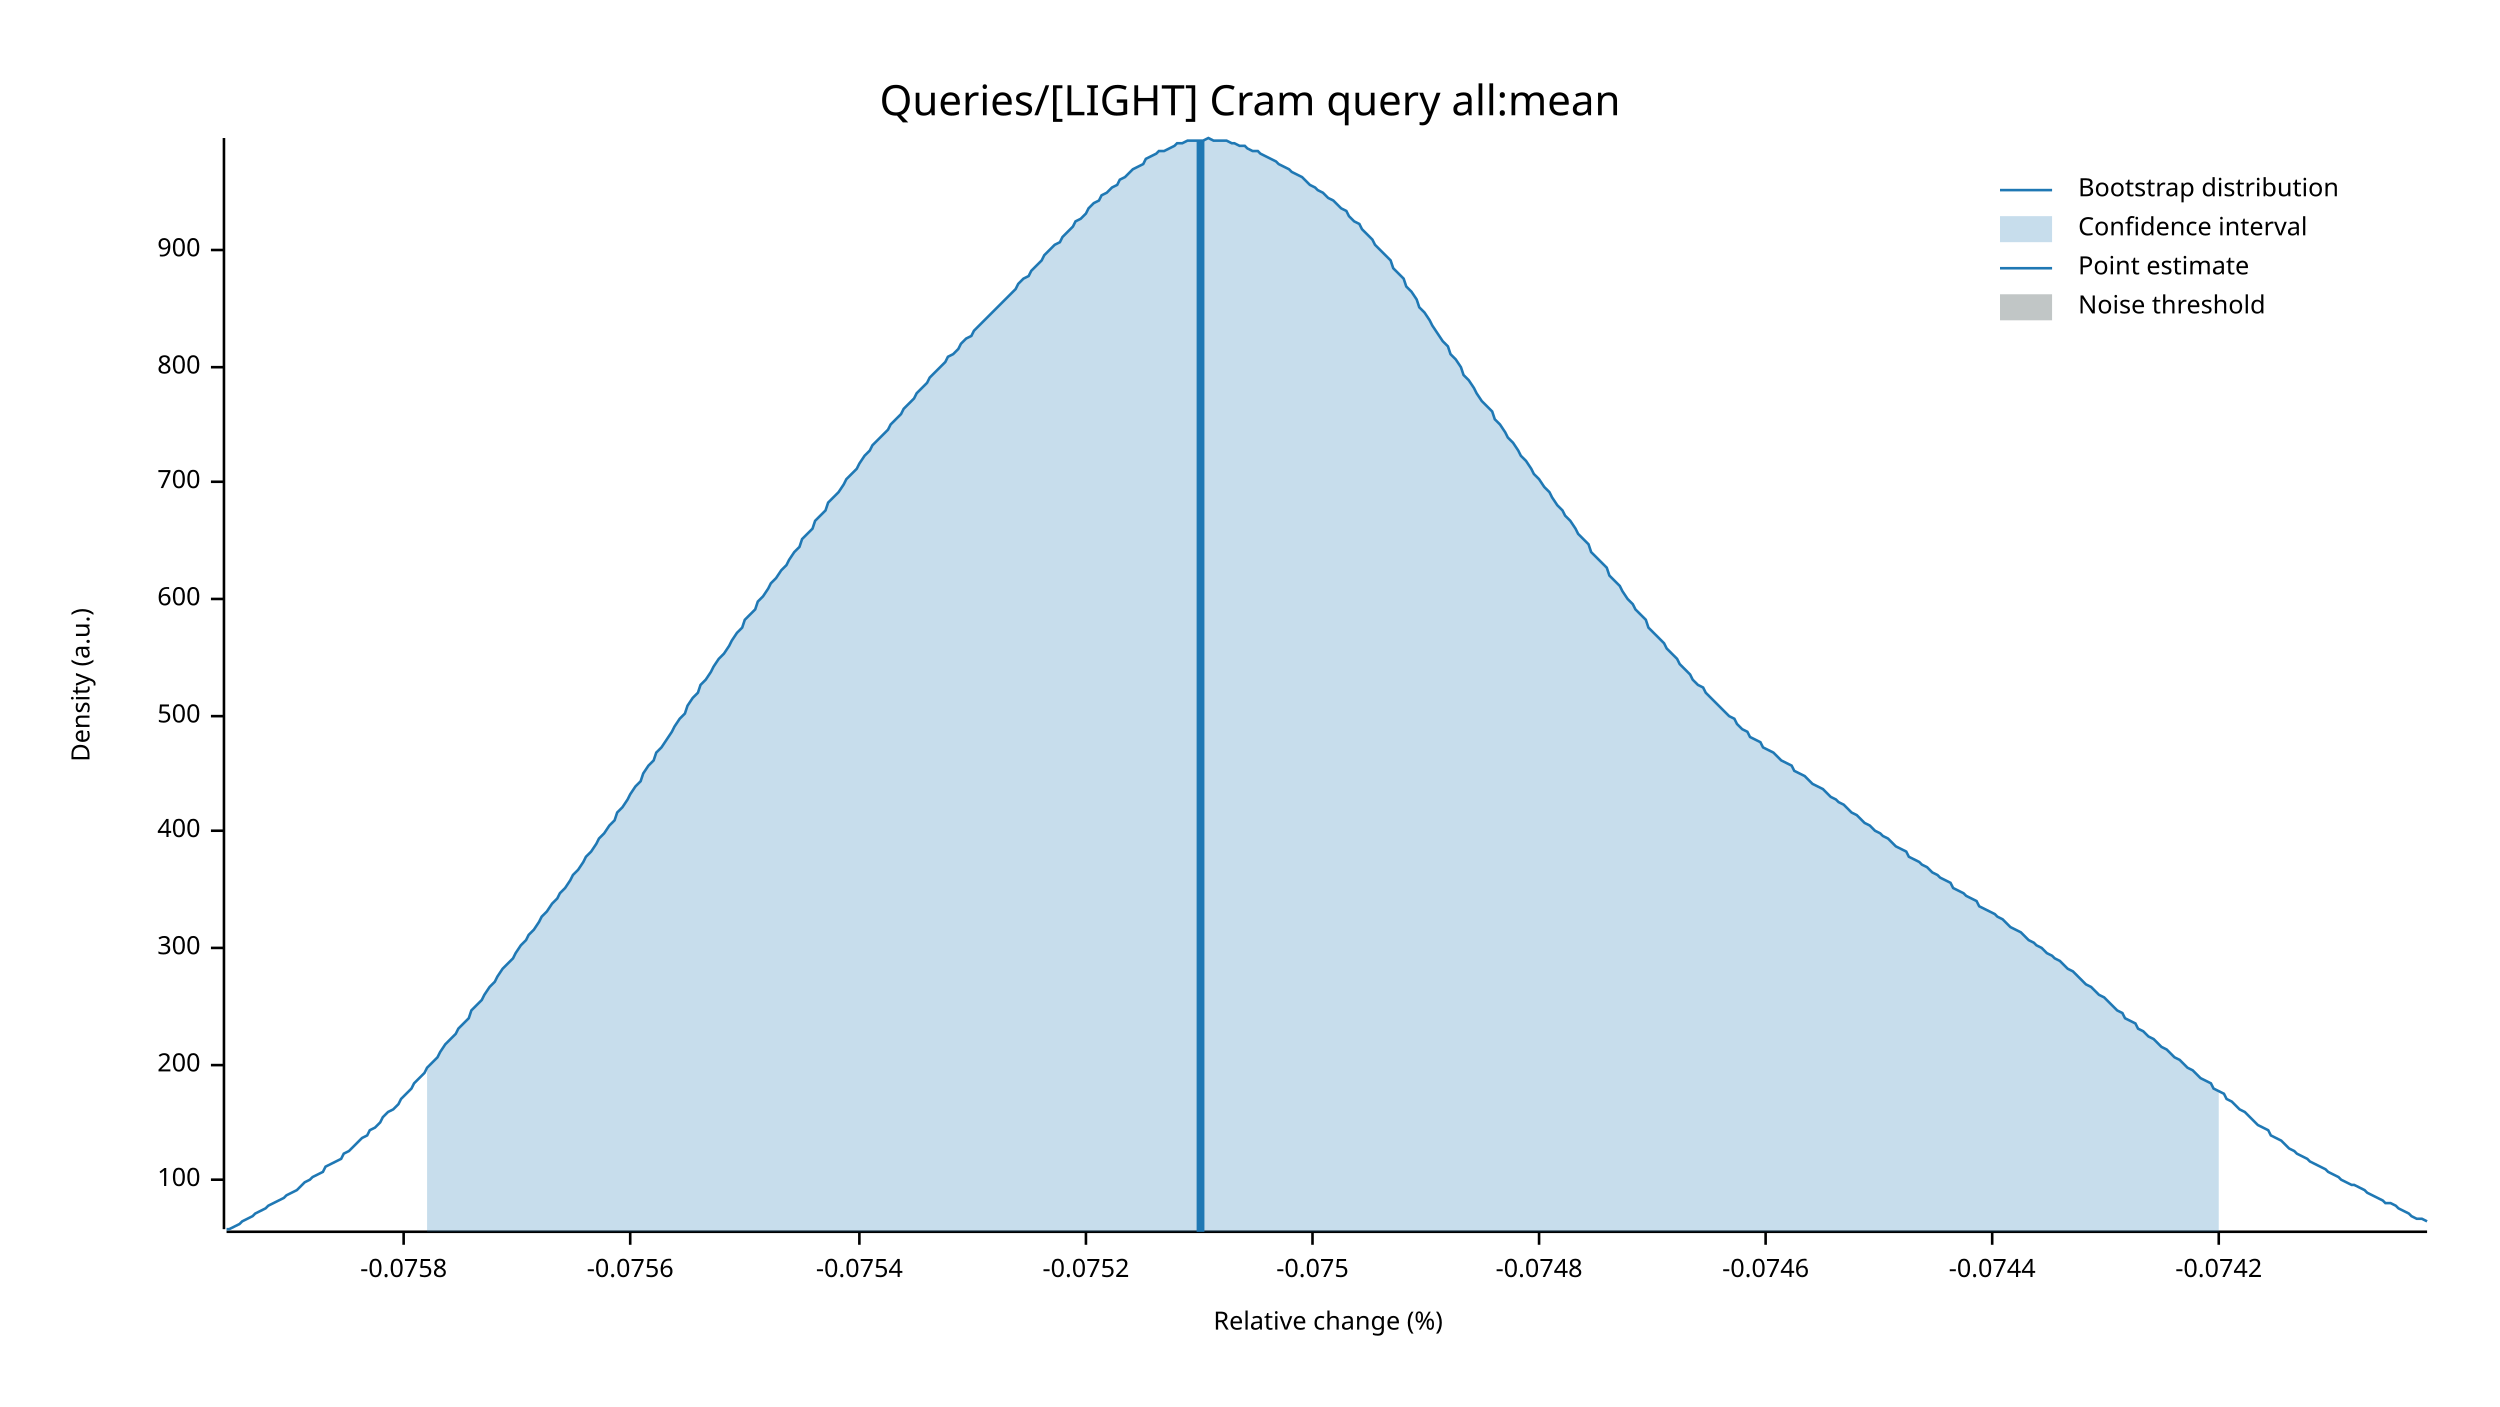
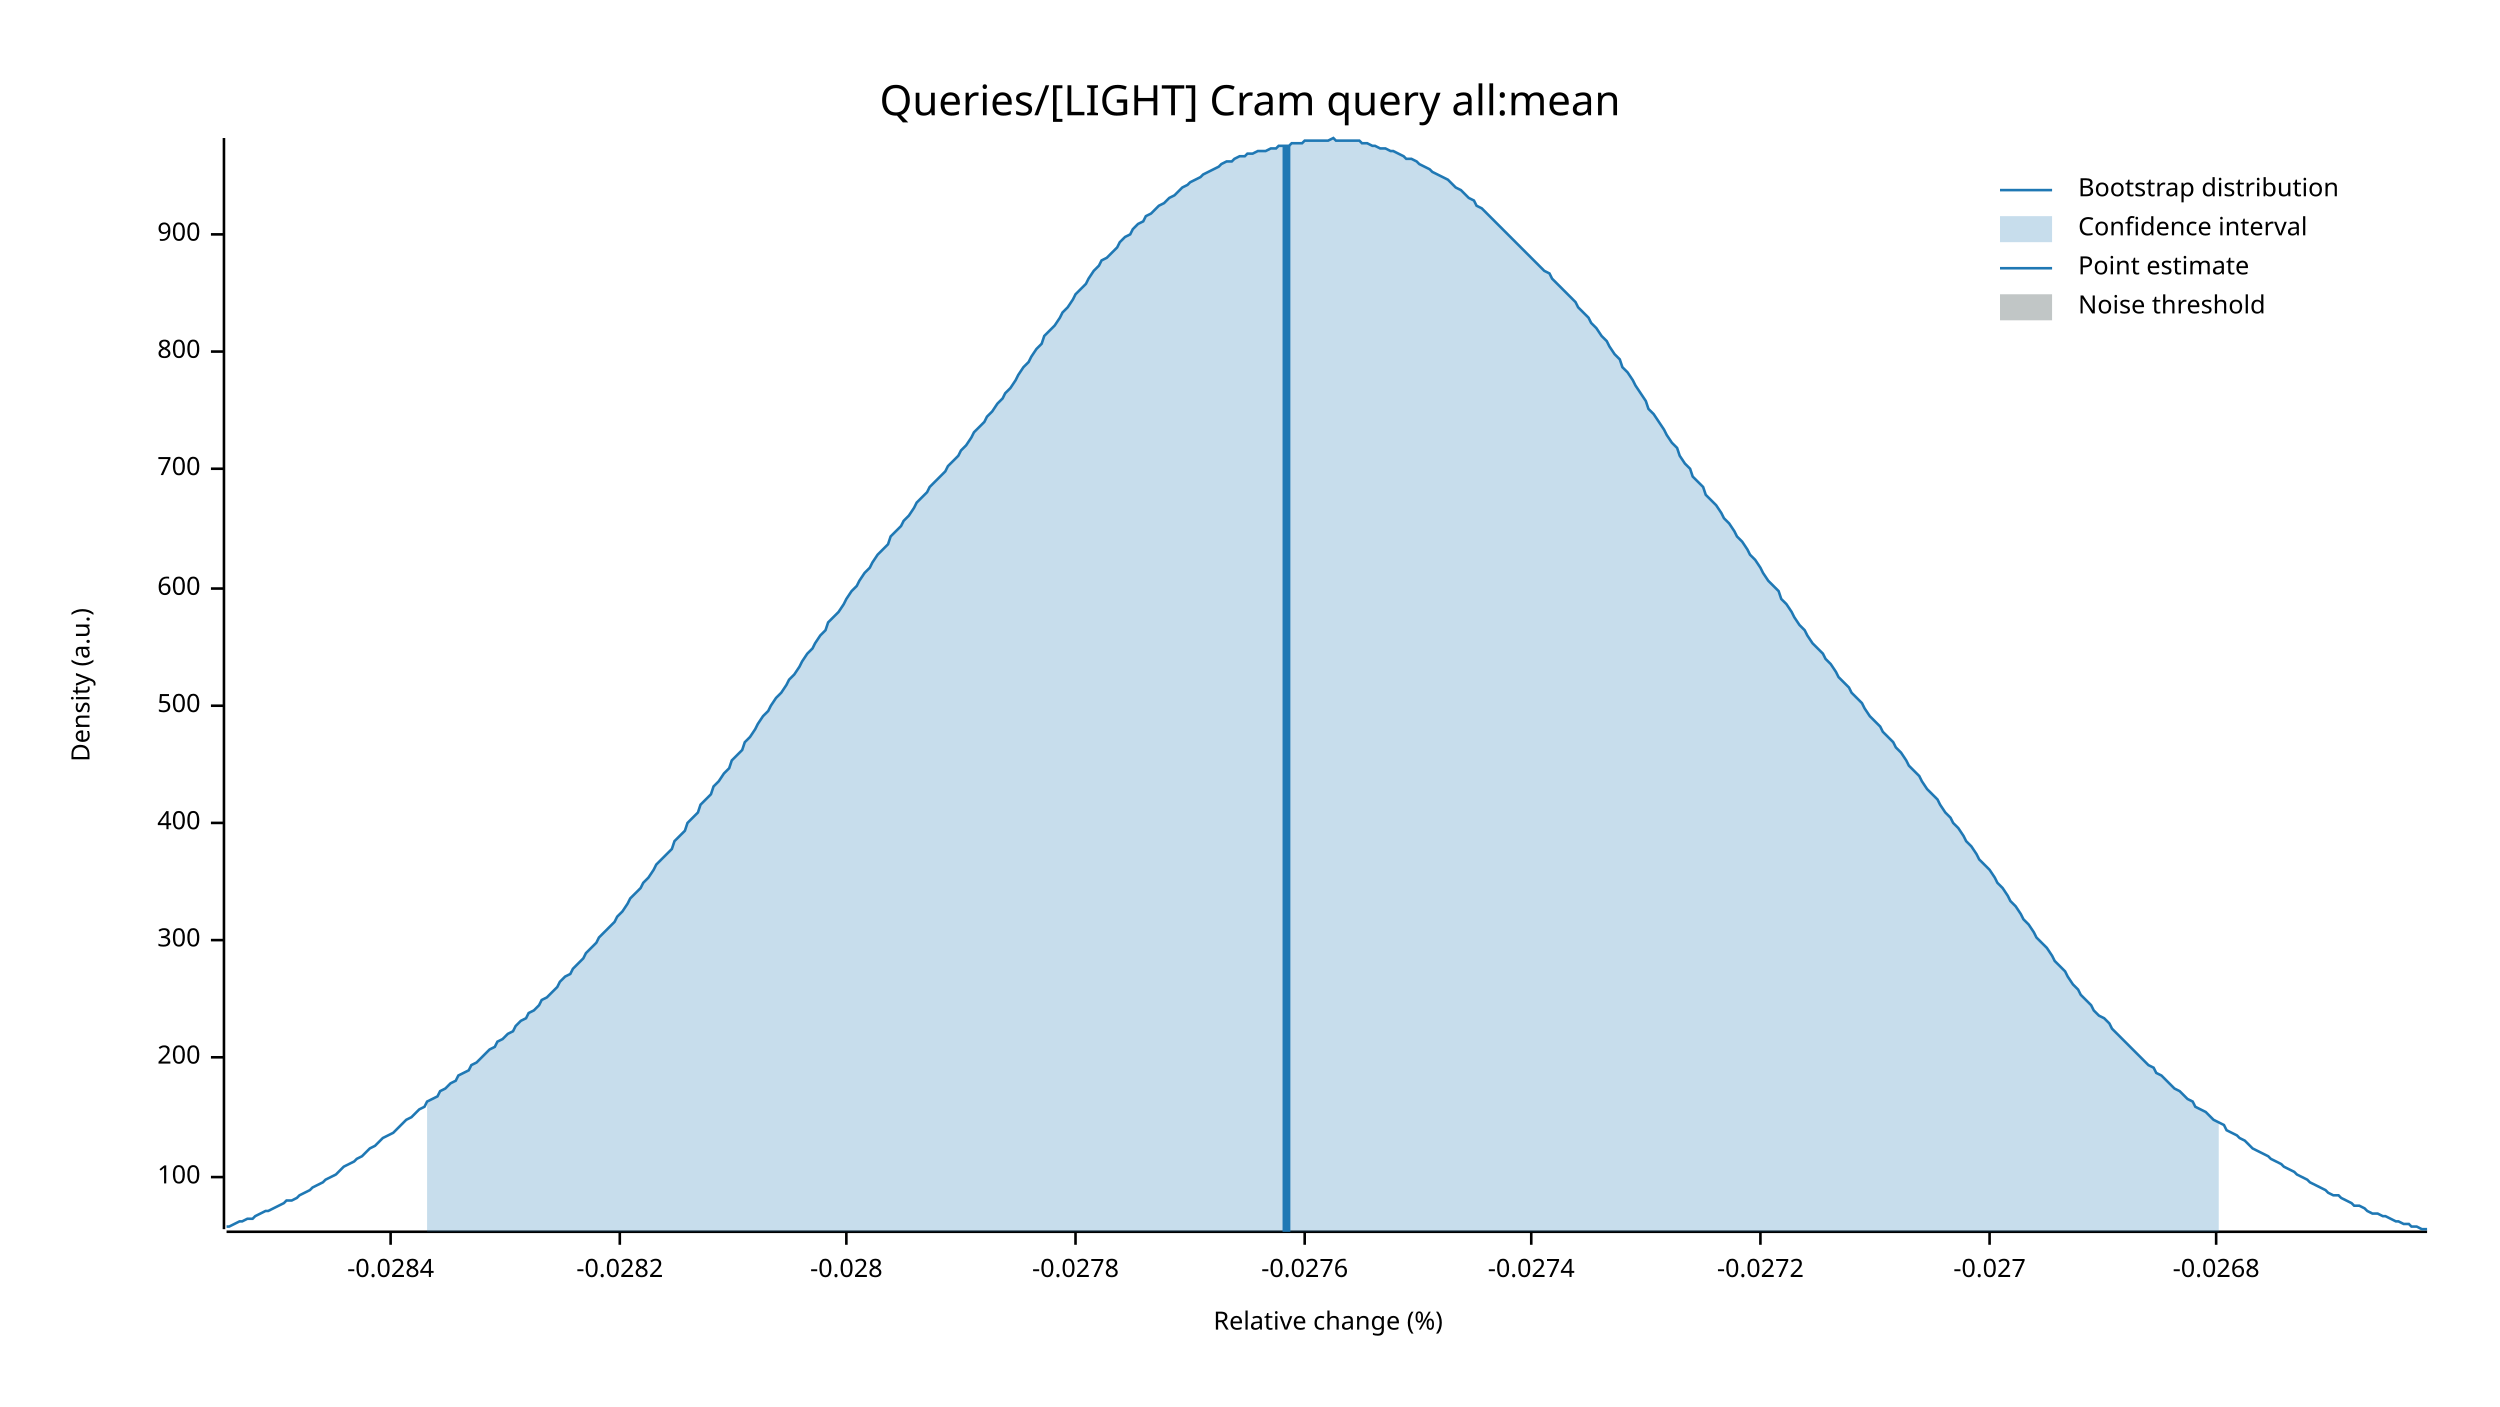
<svg xmlns="http://www.w3.org/2000/svg" width="960" height="540" viewBox="0 0 960 540">
  <text x="480" y="32" dy="0.76em" text-anchor="middle" font-family="sans-serif" font-size="16.129" opacity="1" fill="#000000">
Queries/[LIGHT] Cram query all:mean
</text>
  <text x="27" y="263" dy="0.76em" text-anchor="middle" font-family="sans-serif" font-size="9.677" opacity="1" fill="#000000" transform="rotate(270, 27, 263)">
Density (a.u.)
</text>
  <text x="510" y="513" dy="-0.5ex" text-anchor="middle" font-family="sans-serif" font-size="9.677" opacity="1" fill="#000000">
Relative change (%)
</text>
  <polyline fill="none" opacity="1" stroke="#000000" stroke-width="1" points="86,53 86,472 " />
-   <text x="77" y="453" dy="0.5ex" text-anchor="end" font-family="sans-serif" font-size="9.677" opacity="1" fill="#000000">
+   <text x="77" y="452" dy="0.5ex" text-anchor="end" font-family="sans-serif" font-size="9.677" opacity="1" fill="#000000">
100
</text>
-   <polyline fill="none" opacity="1" stroke="#000000" stroke-width="1" points="81,453 86,453 " />
-   <text x="77" y="409" dy="0.5ex" text-anchor="end" font-family="sans-serif" font-size="9.677" opacity="1" fill="#000000">
+   <polyline fill="none" opacity="1" stroke="#000000" stroke-width="1" points="81,452 86,452 " />
+   <text x="77" y="406" dy="0.5ex" text-anchor="end" font-family="sans-serif" font-size="9.677" opacity="1" fill="#000000">
200
</text>
-   <polyline fill="none" opacity="1" stroke="#000000" stroke-width="1" points="81,409 86,409 " />
-   <text x="77" y="364" dy="0.5ex" text-anchor="end" font-family="sans-serif" font-size="9.677" opacity="1" fill="#000000">
+   <polyline fill="none" opacity="1" stroke="#000000" stroke-width="1" points="81,406 86,406 " />
+   <text x="77" y="361" dy="0.5ex" text-anchor="end" font-family="sans-serif" font-size="9.677" opacity="1" fill="#000000">
300
</text>
-   <polyline fill="none" opacity="1" stroke="#000000" stroke-width="1" points="81,364 86,364 " />
-   <text x="77" y="319" dy="0.5ex" text-anchor="end" font-family="sans-serif" font-size="9.677" opacity="1" fill="#000000">
+   <polyline fill="none" opacity="1" stroke="#000000" stroke-width="1" points="81,361 86,361 " />
+   <text x="77" y="316" dy="0.5ex" text-anchor="end" font-family="sans-serif" font-size="9.677" opacity="1" fill="#000000">
400
</text>
-   <polyline fill="none" opacity="1" stroke="#000000" stroke-width="1" points="81,319 86,319 " />
-   <text x="77" y="275" dy="0.5ex" text-anchor="end" font-family="sans-serif" font-size="9.677" opacity="1" fill="#000000">
+   <polyline fill="none" opacity="1" stroke="#000000" stroke-width="1" points="81,316 86,316 " />
+   <text x="77" y="271" dy="0.5ex" text-anchor="end" font-family="sans-serif" font-size="9.677" opacity="1" fill="#000000">
500
</text>
-   <polyline fill="none" opacity="1" stroke="#000000" stroke-width="1" points="81,275 86,275 " />
-   <text x="77" y="230" dy="0.5ex" text-anchor="end" font-family="sans-serif" font-size="9.677" opacity="1" fill="#000000">
+   <polyline fill="none" opacity="1" stroke="#000000" stroke-width="1" points="81,271 86,271 " />
+   <text x="77" y="226" dy="0.5ex" text-anchor="end" font-family="sans-serif" font-size="9.677" opacity="1" fill="#000000">
600
</text>
-   <polyline fill="none" opacity="1" stroke="#000000" stroke-width="1" points="81,230 86,230 " />
-   <text x="77" y="185" dy="0.5ex" text-anchor="end" font-family="sans-serif" font-size="9.677" opacity="1" fill="#000000">
+   <polyline fill="none" opacity="1" stroke="#000000" stroke-width="1" points="81,226 86,226 " />
+   <text x="77" y="180" dy="0.5ex" text-anchor="end" font-family="sans-serif" font-size="9.677" opacity="1" fill="#000000">
700
</text>
-   <polyline fill="none" opacity="1" stroke="#000000" stroke-width="1" points="81,185 86,185 " />
-   <text x="77" y="141" dy="0.5ex" text-anchor="end" font-family="sans-serif" font-size="9.677" opacity="1" fill="#000000">
+   <polyline fill="none" opacity="1" stroke="#000000" stroke-width="1" points="81,180 86,180 " />
+   <text x="77" y="135" dy="0.5ex" text-anchor="end" font-family="sans-serif" font-size="9.677" opacity="1" fill="#000000">
800
</text>
-   <polyline fill="none" opacity="1" stroke="#000000" stroke-width="1" points="81,141 86,141 " />
-   <text x="77" y="96" dy="0.5ex" text-anchor="end" font-family="sans-serif" font-size="9.677" opacity="1" fill="#000000">
+   <polyline fill="none" opacity="1" stroke="#000000" stroke-width="1" points="81,135 86,135 " />
+   <text x="77" y="90" dy="0.5ex" text-anchor="end" font-family="sans-serif" font-size="9.677" opacity="1" fill="#000000">
900
</text>
-   <polyline fill="none" opacity="1" stroke="#000000" stroke-width="1" points="81,96 86,96 " />
+   <polyline fill="none" opacity="1" stroke="#000000" stroke-width="1" points="81,90 86,90 " />
  <polyline fill="none" opacity="1" stroke="#000000" stroke-width="1" points="87,473 932,473 " />
-   <text x="155" y="483" dy="0.76em" text-anchor="middle" font-family="sans-serif" font-size="9.677" opacity="1" fill="#000000">
- -0.0758
+   <text x="150" y="483" dy="0.76em" text-anchor="middle" font-family="sans-serif" font-size="9.677" opacity="1" fill="#000000">
+ -0.0284
</text>
-   <polyline fill="none" opacity="1" stroke="#000000" stroke-width="1" points="155,473 155,478 " />
-   <text x="242" y="483" dy="0.76em" text-anchor="middle" font-family="sans-serif" font-size="9.677" opacity="1" fill="#000000">
- -0.0756
+   <polyline fill="none" opacity="1" stroke="#000000" stroke-width="1" points="150,473 150,478 " />
+   <text x="238" y="483" dy="0.76em" text-anchor="middle" font-family="sans-serif" font-size="9.677" opacity="1" fill="#000000">
+ -0.0282
</text>
-   <polyline fill="none" opacity="1" stroke="#000000" stroke-width="1" points="242,473 242,478 " />
-   <text x="330" y="483" dy="0.76em" text-anchor="middle" font-family="sans-serif" font-size="9.677" opacity="1" fill="#000000">
- -0.0754
+   <polyline fill="none" opacity="1" stroke="#000000" stroke-width="1" points="238,473 238,478 " />
+   <text x="325" y="483" dy="0.76em" text-anchor="middle" font-family="sans-serif" font-size="9.677" opacity="1" fill="#000000">
+ -0.028
</text>
-   <polyline fill="none" opacity="1" stroke="#000000" stroke-width="1" points="330,473 330,478 " />
-   <text x="417" y="483" dy="0.76em" text-anchor="middle" font-family="sans-serif" font-size="9.677" opacity="1" fill="#000000">
- -0.0752
+   <polyline fill="none" opacity="1" stroke="#000000" stroke-width="1" points="325,473 325,478 " />
+   <text x="413" y="483" dy="0.76em" text-anchor="middle" font-family="sans-serif" font-size="9.677" opacity="1" fill="#000000">
+ -0.0278
</text>
-   <polyline fill="none" opacity="1" stroke="#000000" stroke-width="1" points="417,473 417,478 " />
-   <text x="504" y="483" dy="0.76em" text-anchor="middle" font-family="sans-serif" font-size="9.677" opacity="1" fill="#000000">
- -0.075
+   <polyline fill="none" opacity="1" stroke="#000000" stroke-width="1" points="413,473 413,478 " />
+   <text x="501" y="483" dy="0.76em" text-anchor="middle" font-family="sans-serif" font-size="9.677" opacity="1" fill="#000000">
+ -0.0276
</text>
-   <polyline fill="none" opacity="1" stroke="#000000" stroke-width="1" points="504,473 504,478 " />
-   <text x="591" y="483" dy="0.76em" text-anchor="middle" font-family="sans-serif" font-size="9.677" opacity="1" fill="#000000">
- -0.0748
+   <polyline fill="none" opacity="1" stroke="#000000" stroke-width="1" points="501,473 501,478 " />
+   <text x="588" y="483" dy="0.76em" text-anchor="middle" font-family="sans-serif" font-size="9.677" opacity="1" fill="#000000">
+ -0.0274
</text>
-   <polyline fill="none" opacity="1" stroke="#000000" stroke-width="1" points="591,473 591,478 " />
-   <text x="678" y="483" dy="0.76em" text-anchor="middle" font-family="sans-serif" font-size="9.677" opacity="1" fill="#000000">
- -0.0746
+   <polyline fill="none" opacity="1" stroke="#000000" stroke-width="1" points="588,473 588,478 " />
+   <text x="676" y="483" dy="0.76em" text-anchor="middle" font-family="sans-serif" font-size="9.677" opacity="1" fill="#000000">
+ -0.0272
</text>
-   <polyline fill="none" opacity="1" stroke="#000000" stroke-width="1" points="678,473 678,478 " />
-   <text x="765" y="483" dy="0.76em" text-anchor="middle" font-family="sans-serif" font-size="9.677" opacity="1" fill="#000000">
- -0.0744
+   <polyline fill="none" opacity="1" stroke="#000000" stroke-width="1" points="676,473 676,478 " />
+   <text x="764" y="483" dy="0.76em" text-anchor="middle" font-family="sans-serif" font-size="9.677" opacity="1" fill="#000000">
+ -0.027
</text>
-   <polyline fill="none" opacity="1" stroke="#000000" stroke-width="1" points="765,473 765,478 " />
-   <text x="852" y="483" dy="0.76em" text-anchor="middle" font-family="sans-serif" font-size="9.677" opacity="1" fill="#000000">
- -0.0742
+   <polyline fill="none" opacity="1" stroke="#000000" stroke-width="1" points="764,473 764,478 " />
+   <text x="851" y="483" dy="0.76em" text-anchor="middle" font-family="sans-serif" font-size="9.677" opacity="1" fill="#000000">
+ -0.0268
</text>
-   <polyline fill="none" opacity="1" stroke="#000000" stroke-width="1" points="852,473 852,478 " />
-   <polyline fill="none" opacity="1" stroke="#1F78B4" stroke-width="1" points="87,472 88,472 90,471 92,470 93,469 95,468 97,467 98,466 100,465 102,464 103,463 105,462 107,461 109,460 110,459 112,458 114,457 115,456 117,454 119,453 120,452 122,451 124,450 125,448 127,447 129,446 131,445 132,443 134,442 136,440 137,439 139,437 141,436 142,434 144,433 146,431 147,429 149,427 151,426 153,424 154,422 156,420 158,418 159,416 161,414 163,412 164,410 166,408 168,406 169,404 171,401 173,399 175,397 176,395 178,393 180,391 181,388 183,386 185,384 186,382 188,379 190,377 191,375 193,372 195,370 197,368 198,366 200,363 202,361 203,359 205,357 207,354 208,352 210,350 212,347 214,345 215,343 217,341 219,338 220,336 222,334 224,331 225,329 227,327 229,324 230,322 232,320 234,317 236,315 237,312 239,310 241,307 242,305 244,302 246,300 247,297 249,294 251,292 252,289 254,287 256,284 258,281 259,279 261,276 263,274 264,271 266,268 268,266 269,263 271,261 273,258 274,256 276,253 278,251 280,248 281,246 283,243 285,241 286,238 288,236 290,234 291,231 293,229 295,226 296,224 298,222 300,219 302,217 303,215 305,212 307,210 308,207 310,205 312,203 313,200 315,198 317,196 318,193 320,191 322,189 324,186 325,184 327,182 329,180 330,178 332,175 334,173 335,171 337,169 339,167 341,165 342,163 344,161 346,159 347,157 349,155 351,153 352,151 354,149 356,147 357,145 359,143 361,141 363,139 364,137 366,136 368,134 369,132 371,130 373,129 374,127 376,125 378,123 379,122 381,120 383,118 385,116 386,115 388,113 390,111 391,109 393,107 395,106 396,104 398,102 400,100 401,98 403,96 405,94 407,93 408,91 410,89 412,87 413,85 415,84 417,82 418,80 420,78 422,77 423,75 425,74 427,72 429,71 430,69 432,68 434,66 435,65 437,64 439,63 440,61 442,60 444,59 445,58 447,58 449,57 451,56 452,55 454,55 456,54 457,54 459,54 461,54 462,54 464,53 466,54 468,54 469,54 471,54 473,55 474,55 476,56 478,56 479,57 481,58 483,58 484,59 486,60 488,61 490,62 491,63 493,64 495,65 496,66 498,67 500,68 501,69 503,71 505,72 506,73 508,74 510,76 512,77 513,78 515,80 517,81 518,83 520,85 522,86 523,88 525,90 527,92 528,94 530,96 532,98 534,100 535,103 537,105 539,107 540,110 542,112 544,115 545,118 547,120 549,123 550,125 552,128 554,131 556,133 557,136 559,138 561,141 562,144 564,146 566,149 567,151 569,154 571,156 573,158 574,161 576,163 578,166 579,168 581,170 583,173 584,175 586,177 588,180 589,182 591,184 593,187 595,189 596,191 598,194 600,196 601,198 603,200 605,203 606,205 608,207 610,209 611,212 613,214 615,216 617,218 618,221 620,223 622,225 623,227 625,230 627,232 628,234 630,236 632,238 633,241 635,243 637,245 639,247 640,249 642,251 644,253 645,255 647,257 649,259 650,261 652,263 654,264 655,266 657,268 659,270 661,272 662,273 664,275 666,276 667,278 669,280 671,281 672,283 674,284 676,285 677,287 679,288 681,289 683,291 684,292 686,293 688,294 689,296 691,297 693,298 694,299 696,301 698,302 700,303 701,304 703,306 705,307 706,308 708,309 710,311 711,312 713,313 715,315 716,316 718,317 720,319 722,320 723,321 725,322 727,324 728,325 730,326 732,327 733,329 735,330 737,331 738,332 740,333 742,335 744,336 745,337 747,338 749,339 750,341 752,342 754,343 755,344 757,345 759,346 760,348 762,349 764,350 766,351 767,352 769,353 771,355 772,356 774,357 776,358 777,359 779,361 781,362 782,363 784,364 786,366 788,367 789,368 791,369 793,371 794,372 796,373 798,375 799,376 801,378 803,379 804,380 806,382 808,383 810,385 811,386 813,388 815,389 816,391 818,392 820,393 821,395 823,396 825,398 827,399 828,400 830,402 832,403 833,404 835,406 837,407 838,408 840,410 842,411 843,412 845,414 847,415 849,416 850,418 852,419 854,420 855,422 857,423 859,425 860,426 862,427 864,429 865,430 867,432 869,433 871,434 872,436 874,437 876,438 877,439 879,441 881,442 882,443 884,444 886,445 887,446 889,447 891,448 893,449 894,450 896,451 898,452 899,453 901,454 903,455 904,455 906,456 908,457 909,458 911,459 913,460 915,461 916,462 918,462 920,463 921,464 923,465 925,466 926,467 928,468 930,468 932,469 " />
-   <polygon opacity="0.25" fill="#1F78B4" points="164,410 166,408 168,406 169,404 171,401 173,399 175,397 176,395 178,393 180,391 181,388 183,386 185,384 186,382 188,379 190,377 191,375 193,372 195,370 197,368 198,366 200,363 202,361 203,359 205,357 207,354 208,352 210,350 212,347 214,345 215,343 217,341 219,338 220,336 222,334 224,331 225,329 227,327 229,324 230,322 232,320 234,317 236,315 237,312 239,310 241,307 242,305 244,302 246,300 247,297 249,294 251,292 252,289 254,287 256,284 258,281 259,279 261,276 263,274 264,271 266,268 268,266 269,263 271,261 273,258 274,256 276,253 278,251 280,248 281,246 283,243 285,241 286,238 288,236 290,234 291,231 293,229 295,226 296,224 298,222 300,219 302,217 303,215 305,212 307,210 308,207 310,205 312,203 313,200 315,198 317,196 318,193 320,191 322,189 324,186 325,184 327,182 329,180 330,178 332,175 334,173 335,171 337,169 339,167 341,165 342,163 344,161 346,159 347,157 349,155 351,153 352,151 354,149 356,147 357,145 359,143 361,141 363,139 364,137 366,136 368,134 369,132 371,130 373,129 374,127 376,125 378,123 379,122 381,120 383,118 385,116 386,115 388,113 390,111 391,109 393,107 395,106 396,104 398,102 400,100 401,98 403,96 405,94 407,93 408,91 410,89 412,87 413,85 415,84 417,82 418,80 420,78 422,77 423,75 425,74 427,72 429,71 430,69 432,68 434,66 435,65 437,64 439,63 440,61 442,60 444,59 445,58 447,58 449,57 451,56 452,55 454,55 456,54 457,54 459,54 461,54 462,54 464,53 466,54 468,54 469,54 471,54 473,55 474,55 476,56 478,56 479,57 481,58 483,58 484,59 486,60 488,61 490,62 491,63 493,64 495,65 496,66 498,67 500,68 501,69 503,71 505,72 506,73 508,74 510,76 512,77 513,78 515,80 517,81 518,83 520,85 522,86 523,88 525,90 527,92 528,94 530,96 532,98 534,100 535,103 537,105 539,107 540,110 542,112 544,115 545,118 547,120 549,123 550,125 552,128 554,131 556,133 557,136 559,138 561,141 562,144 564,146 566,149 567,151 569,154 571,156 573,158 574,161 576,163 578,166 579,168 581,170 583,173 584,175 586,177 588,180 589,182 591,184 593,187 595,189 596,191 598,194 600,196 601,198 603,200 605,203 606,205 608,207 610,209 611,212 613,214 615,216 617,218 618,221 620,223 622,225 623,227 625,230 627,232 628,234 630,236 632,238 633,241 635,243 637,245 639,247 640,249 642,251 644,253 645,255 647,257 649,259 650,261 652,263 654,264 655,266 657,268 659,270 661,272 662,273 664,275 666,276 667,278 669,280 671,281 672,283 674,284 676,285 677,287 679,288 681,289 683,291 684,292 686,293 688,294 689,296 691,297 693,298 694,299 696,301 698,302 700,303 701,304 703,306 705,307 706,308 708,309 710,311 711,312 713,313 715,315 716,316 718,317 720,319 722,320 723,321 725,322 727,324 728,325 730,326 732,327 733,329 735,330 737,331 738,332 740,333 742,335 744,336 745,337 747,338 749,339 750,341 752,342 754,343 755,344 757,345 759,346 760,348 762,349 764,350 766,351 767,352 769,353 771,355 772,356 774,357 776,358 777,359 779,361 781,362 782,363 784,364 786,366 788,367 789,368 791,369 793,371 794,372 796,373 798,375 799,376 801,378 803,379 804,380 806,382 808,383 810,385 811,386 813,388 815,389 816,391 818,392 820,393 821,395 823,396 825,398 827,399 828,400 830,402 832,403 833,404 835,406 837,407 838,408 840,410 842,411 843,412 845,414 847,415 849,416 850,418 852,419 852,473 164,473 " />
-   <polyline fill="none" opacity="1" stroke="#1F78B4" stroke-width="3" points="461,473 461,54 " />
+   <polyline fill="none" opacity="1" stroke="#000000" stroke-width="1" points="851,473 851,478 " />
+   <polyline fill="none" opacity="1" stroke="#1F78B4" stroke-width="1" points="87,471 88,471 90,470 92,469 93,469 95,468 97,468 98,467 100,466 102,465 103,465 105,464 107,463 109,462 110,461 112,461 114,460 115,459 117,458 119,457 120,456 122,455 124,454 125,453 127,452 129,451 131,449 132,448 134,447 136,446 137,445 139,444 141,442 142,441 144,440 146,438 147,437 149,436 151,435 153,433 154,432 156,430 158,429 159,428 161,426 163,425 164,423 166,422 168,421 169,419 171,418 173,416 175,415 176,413 178,412 180,411 181,409 183,408 185,406 186,405 188,403 190,402 191,400 193,399 195,397 197,396 198,394 200,392 202,391 203,389 205,388 207,386 208,384 210,383 212,381 214,379 215,377 217,375 219,374 220,372 222,370 224,368 225,366 227,364 229,362 230,360 232,358 234,356 236,354 237,352 239,350 241,347 242,345 244,343 246,341 247,339 249,337 251,334 252,332 254,330 256,328 258,326 259,323 261,321 263,319 264,316 266,314 268,312 269,309 271,307 273,305 274,302 276,300 278,297 280,295 281,292 283,290 285,288 286,285 288,283 290,280 291,278 293,275 295,273 296,271 298,268 300,266 302,263 303,261 305,259 307,256 308,254 310,251 312,249 313,247 315,244 317,242 318,239 320,237 322,235 324,232 325,230 327,227 329,225 330,223 332,220 334,218 335,216 337,213 339,211 341,209 342,206 344,204 346,202 347,200 349,198 351,195 352,193 354,191 356,189 357,187 359,185 361,183 363,181 364,179 366,177 368,175 369,173 371,171 373,168 374,166 376,164 378,162 379,160 381,158 383,155 385,153 386,151 388,149 390,146 391,144 393,141 395,139 396,137 398,134 400,132 401,129 403,127 405,125 407,122 408,120 410,118 412,115 413,113 415,111 417,109 418,107 420,104 422,102 423,100 425,99 427,97 429,95 430,93 432,91 434,90 435,88 437,86 439,85 440,83 442,82 444,80 445,79 447,78 449,76 451,75 452,74 454,72 456,71 457,70 459,69 461,68 462,67 464,66 466,65 468,64 469,63 471,62 473,62 474,61 476,60 478,60 479,59 481,59 483,58 484,58 486,58 488,57 490,57 491,56 493,56 495,56 496,55 498,55 500,55 501,54 503,54 505,54 506,54 508,54 510,54 512,53 513,54 515,54 517,54 518,54 520,54 522,54 523,55 525,55 527,56 528,56 530,57 532,57 534,58 535,58 537,59 539,60 540,61 542,61 544,62 545,63 547,64 549,65 550,66 552,67 554,68 556,69 557,70 559,72 561,73 562,74 564,76 566,77 567,79 569,80 571,82 573,84 574,85 576,87 578,89 579,90 581,92 583,94 584,95 586,97 588,99 589,100 591,102 593,104 595,105 596,107 598,109 600,111 601,112 603,114 605,116 606,118 608,120 610,122 611,124 613,126 615,129 617,131 618,133 620,136 622,138 623,141 625,143 627,146 628,148 630,151 632,154 633,157 635,159 637,162 639,165 640,167 642,170 644,172 645,175 647,178 649,180 650,183 652,185 654,187 655,190 657,192 659,194 661,197 662,199 664,201 666,204 667,206 669,208 671,211 672,213 674,215 676,218 677,220 679,223 681,225 683,227 684,230 686,232 688,235 689,237 691,240 693,242 694,244 696,247 698,249 700,251 701,253 703,255 705,258 706,260 708,262 710,264 711,266 713,268 715,270 716,272 718,275 720,277 722,279 723,281 725,283 727,285 728,287 730,289 732,292 733,294 735,296 737,298 738,300 740,303 742,305 744,307 745,309 747,312 749,314 750,316 752,318 754,321 755,323 757,325 759,328 760,330 762,332 764,334 766,337 767,339 769,341 771,344 772,346 774,348 776,351 777,353 779,355 781,358 782,360 784,362 786,364 788,367 789,369 791,371 793,373 794,375 796,378 798,380 799,382 801,384 803,386 804,388 806,390 808,391 810,393 811,395 813,397 815,399 816,400 818,402 820,404 821,405 823,407 825,409 827,410 828,412 830,413 832,415 833,416 835,418 837,419 838,420 840,422 842,423 843,425 845,426 847,427 849,429 850,430 852,431 854,432 855,434 857,435 859,436 860,437 862,438 864,440 865,441 867,442 869,443 871,444 872,445 874,446 876,447 877,448 879,449 881,450 882,451 884,452 886,453 887,454 889,455 891,456 893,457 894,458 896,459 898,459 899,460 901,461 903,462 904,463 906,463 908,464 909,465 911,466 913,466 915,467 916,467 918,468 920,469 921,469 923,470 925,470 926,471 928,471 930,472 932,472 " />
+   <polygon opacity="0.25" fill="#1F78B4" points="164,423 166,422 168,421 169,419 171,418 173,416 175,415 176,413 178,412 180,411 181,409 183,408 185,406 186,405 188,403 190,402 191,400 193,399 195,397 197,396 198,394 200,392 202,391 203,389 205,388 207,386 208,384 210,383 212,381 214,379 215,377 217,375 219,374 220,372 222,370 224,368 225,366 227,364 229,362 230,360 232,358 234,356 236,354 237,352 239,350 241,347 242,345 244,343 246,341 247,339 249,337 251,334 252,332 254,330 256,328 258,326 259,323 261,321 263,319 264,316 266,314 268,312 269,309 271,307 273,305 274,302 276,300 278,297 280,295 281,292 283,290 285,288 286,285 288,283 290,280 291,278 293,275 295,273 296,271 298,268 300,266 302,263 303,261 305,259 307,256 308,254 310,251 312,249 313,247 315,244 317,242 318,239 320,237 322,235 324,232 325,230 327,227 329,225 330,223 332,220 334,218 335,216 337,213 339,211 341,209 342,206 344,204 346,202 347,200 349,198 351,195 352,193 354,191 356,189 357,187 359,185 361,183 363,181 364,179 366,177 368,175 369,173 371,171 373,168 374,166 376,164 378,162 379,160 381,158 383,155 385,153 386,151 388,149 390,146 391,144 393,141 395,139 396,137 398,134 400,132 401,129 403,127 405,125 407,122 408,120 410,118 412,115 413,113 415,111 417,109 418,107 420,104 422,102 423,100 425,99 427,97 429,95 430,93 432,91 434,90 435,88 437,86 439,85 440,83 442,82 444,80 445,79 447,78 449,76 451,75 452,74 454,72 456,71 457,70 459,69 461,68 462,67 464,66 466,65 468,64 469,63 471,62 473,62 474,61 476,60 478,60 479,59 481,59 483,58 484,58 486,58 488,57 490,57 491,56 493,56 495,56 496,55 498,55 500,55 501,54 503,54 505,54 506,54 508,54 510,54 512,53 513,54 515,54 517,54 518,54 520,54 522,54 523,55 525,55 527,56 528,56 530,57 532,57 534,58 535,58 537,59 539,60 540,61 542,61 544,62 545,63 547,64 549,65 550,66 552,67 554,68 556,69 557,70 559,72 561,73 562,74 564,76 566,77 567,79 569,80 571,82 573,84 574,85 576,87 578,89 579,90 581,92 583,94 584,95 586,97 588,99 589,100 591,102 593,104 595,105 596,107 598,109 600,111 601,112 603,114 605,116 606,118 608,120 610,122 611,124 613,126 615,129 617,131 618,133 620,136 622,138 623,141 625,143 627,146 628,148 630,151 632,154 633,157 635,159 637,162 639,165 640,167 642,170 644,172 645,175 647,178 649,180 650,183 652,185 654,187 655,190 657,192 659,194 661,197 662,199 664,201 666,204 667,206 669,208 671,211 672,213 674,215 676,218 677,220 679,223 681,225 683,227 684,230 686,232 688,235 689,237 691,240 693,242 694,244 696,247 698,249 700,251 701,253 703,255 705,258 706,260 708,262 710,264 711,266 713,268 715,270 716,272 718,275 720,277 722,279 723,281 725,283 727,285 728,287 730,289 732,292 733,294 735,296 737,298 738,300 740,303 742,305 744,307 745,309 747,312 749,314 750,316 752,318 754,321 755,323 757,325 759,328 760,330 762,332 764,334 766,337 767,339 769,341 771,344 772,346 774,348 776,351 777,353 779,355 781,358 782,360 784,362 786,364 788,367 789,369 791,371 793,373 794,375 796,378 798,380 799,382 801,384 803,386 804,388 806,390 808,391 810,393 811,395 813,397 815,399 816,400 818,402 820,404 821,405 823,407 825,409 827,410 828,412 830,413 832,415 833,416 835,418 837,419 838,420 840,422 842,423 843,425 845,426 847,427 849,429 850,430 852,431 852,473 164,473 " />
+   <polyline fill="none" opacity="1" stroke="#1F78B4" stroke-width="3" points="494,473 494,56 " />
  <rect x="509" y="53" width="0" height="419" opacity="0.1" fill="#071A1C" stroke="none" />
  <text x="798" y="68" dy="0.76em" text-anchor="start" font-family="sans-serif" font-size="9.677" opacity="1" fill="#000000">
Bootstrap distribution
</text>
  <text x="798" y="83" dy="0.76em" text-anchor="start" font-family="sans-serif" font-size="9.677" opacity="1" fill="#000000">
Confidence interval
</text>
  <text x="798" y="98" dy="0.76em" text-anchor="start" font-family="sans-serif" font-size="9.677" opacity="1" fill="#000000">
Point estimate
</text>
  <text x="798" y="113" dy="0.76em" text-anchor="start" font-family="sans-serif" font-size="9.677" opacity="1" fill="#000000">
Noise threshold
</text>
  <polyline fill="none" opacity="1" stroke="#1F78B4" stroke-width="1" points="768,73 788,73 " />
  <rect x="768" y="83" width="20" height="10" opacity="0.25" fill="#1F78B4" stroke="none" />
  <polyline fill="none" opacity="1" stroke="#1F78B4" stroke-width="1" points="768,103 788,103 " />
  <rect x="768" y="113" width="20" height="10" opacity="0.25" fill="#071A1C" stroke="none" />
</svg>
